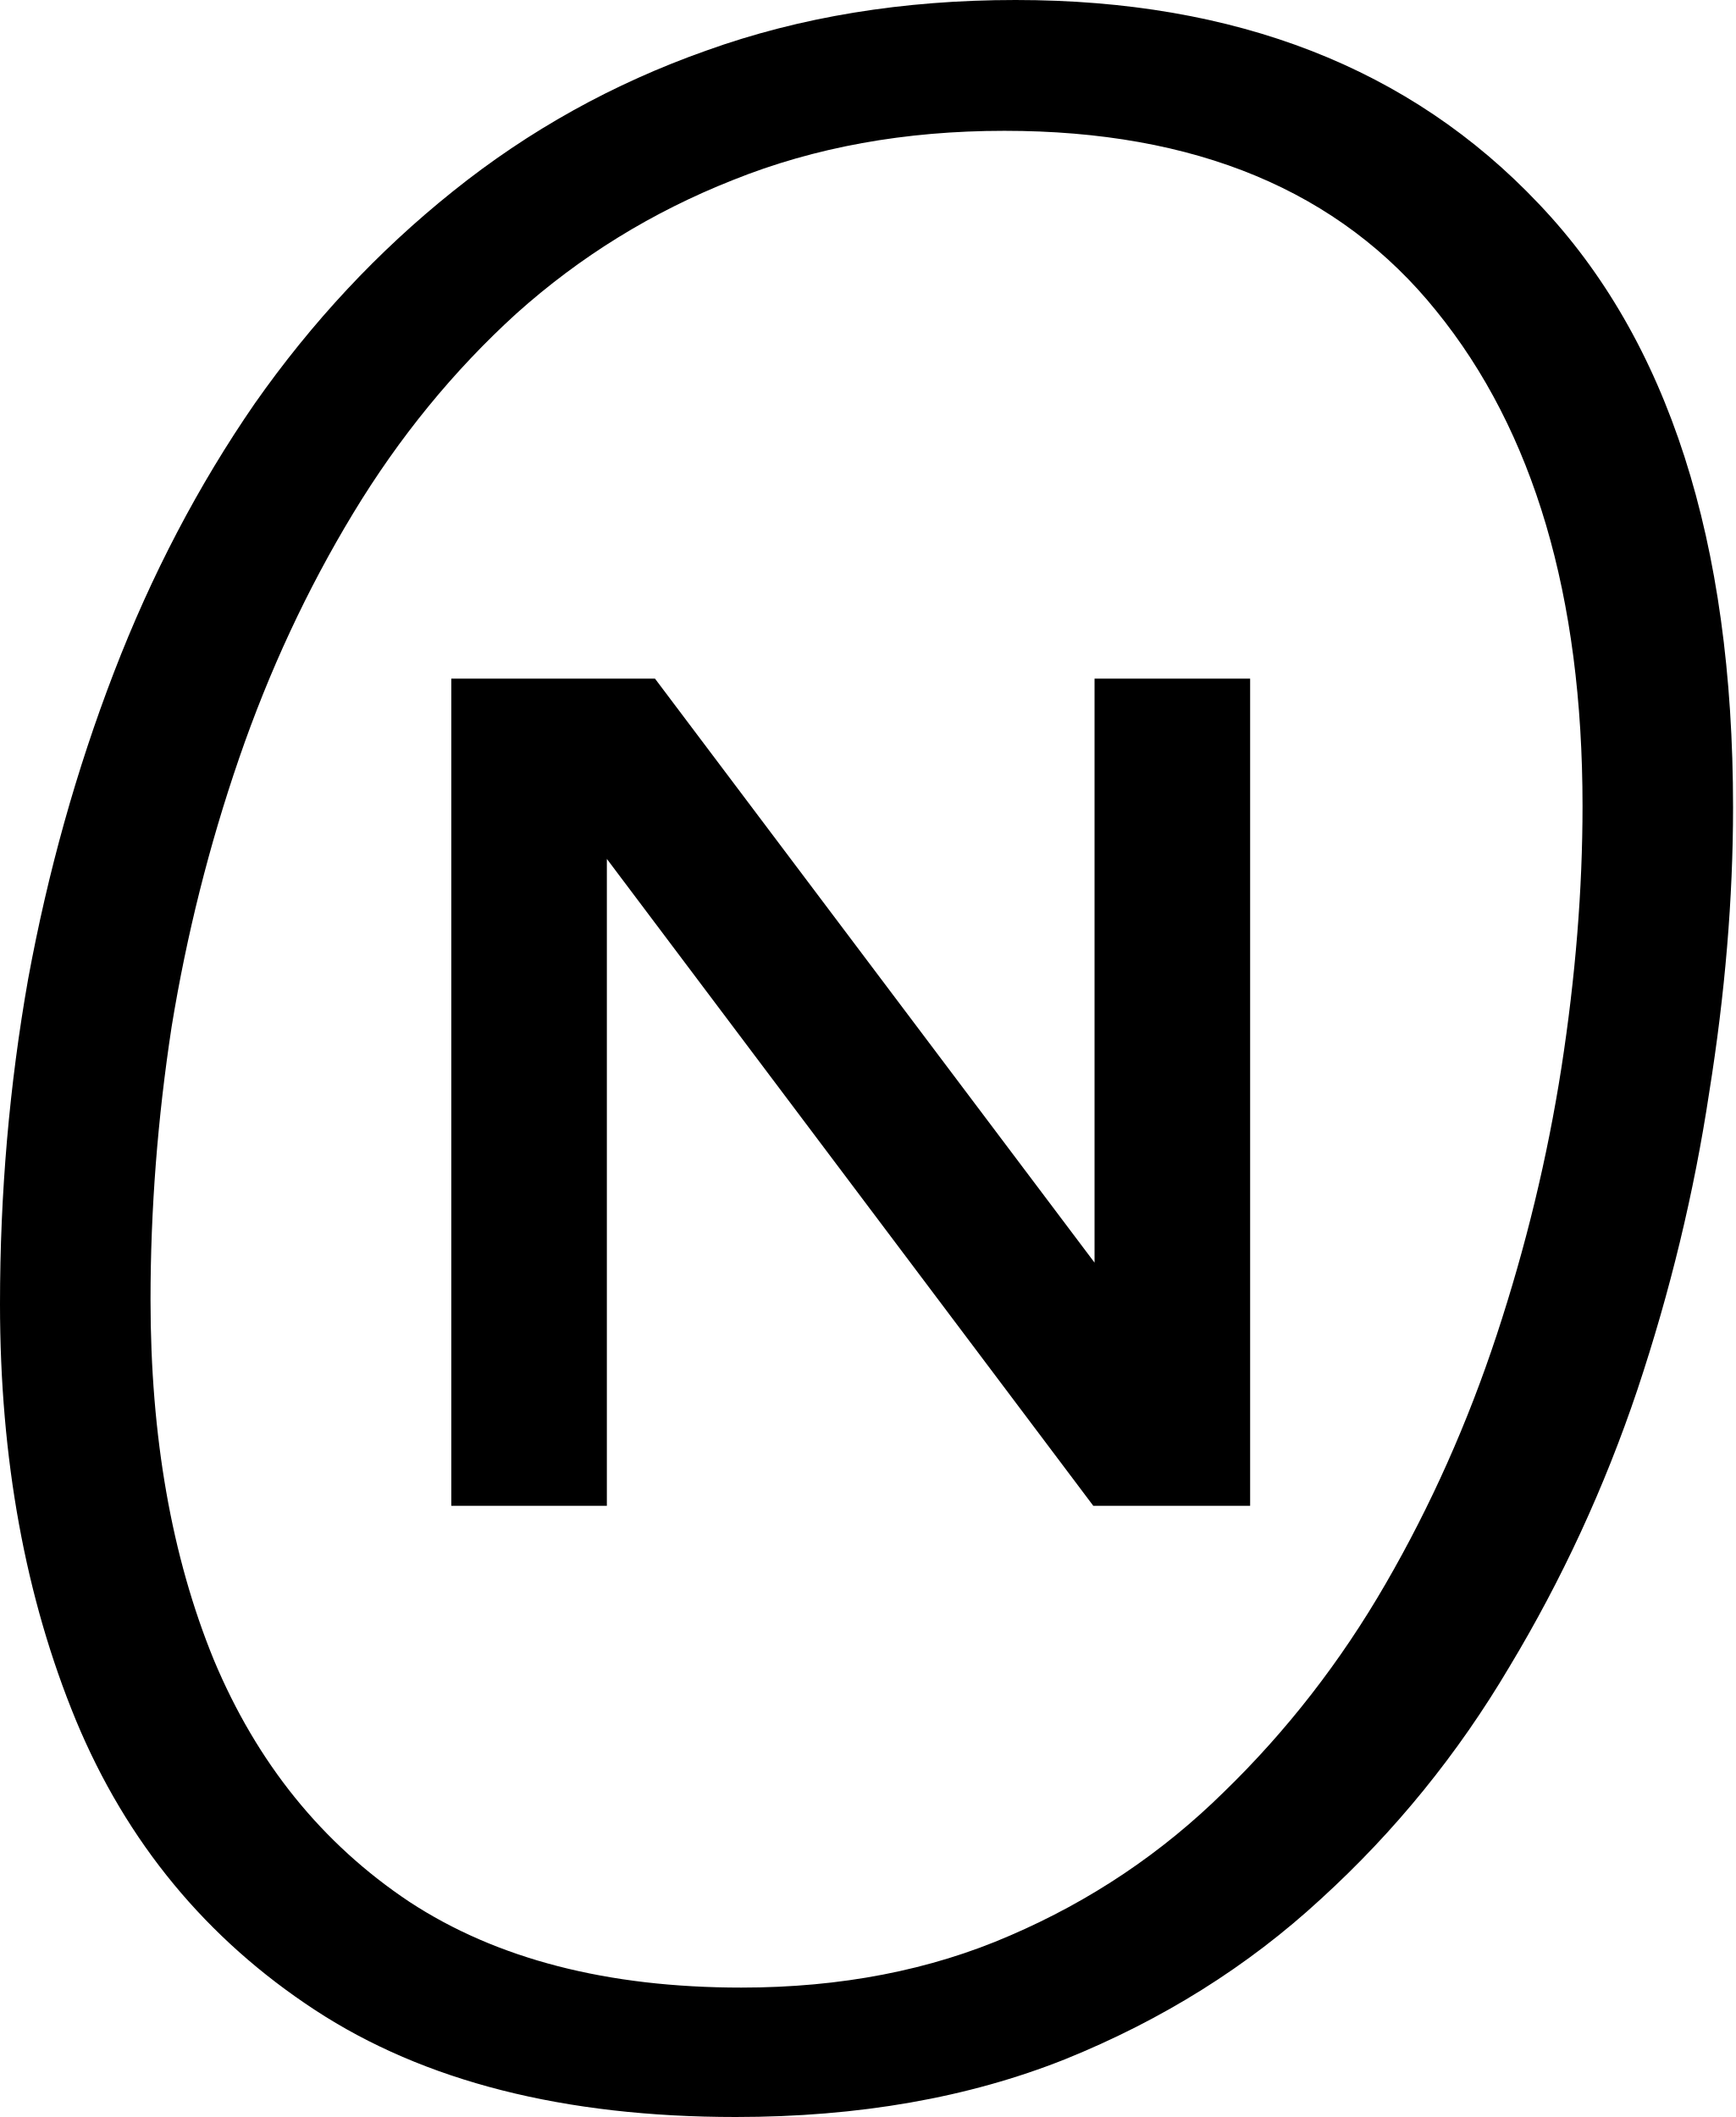
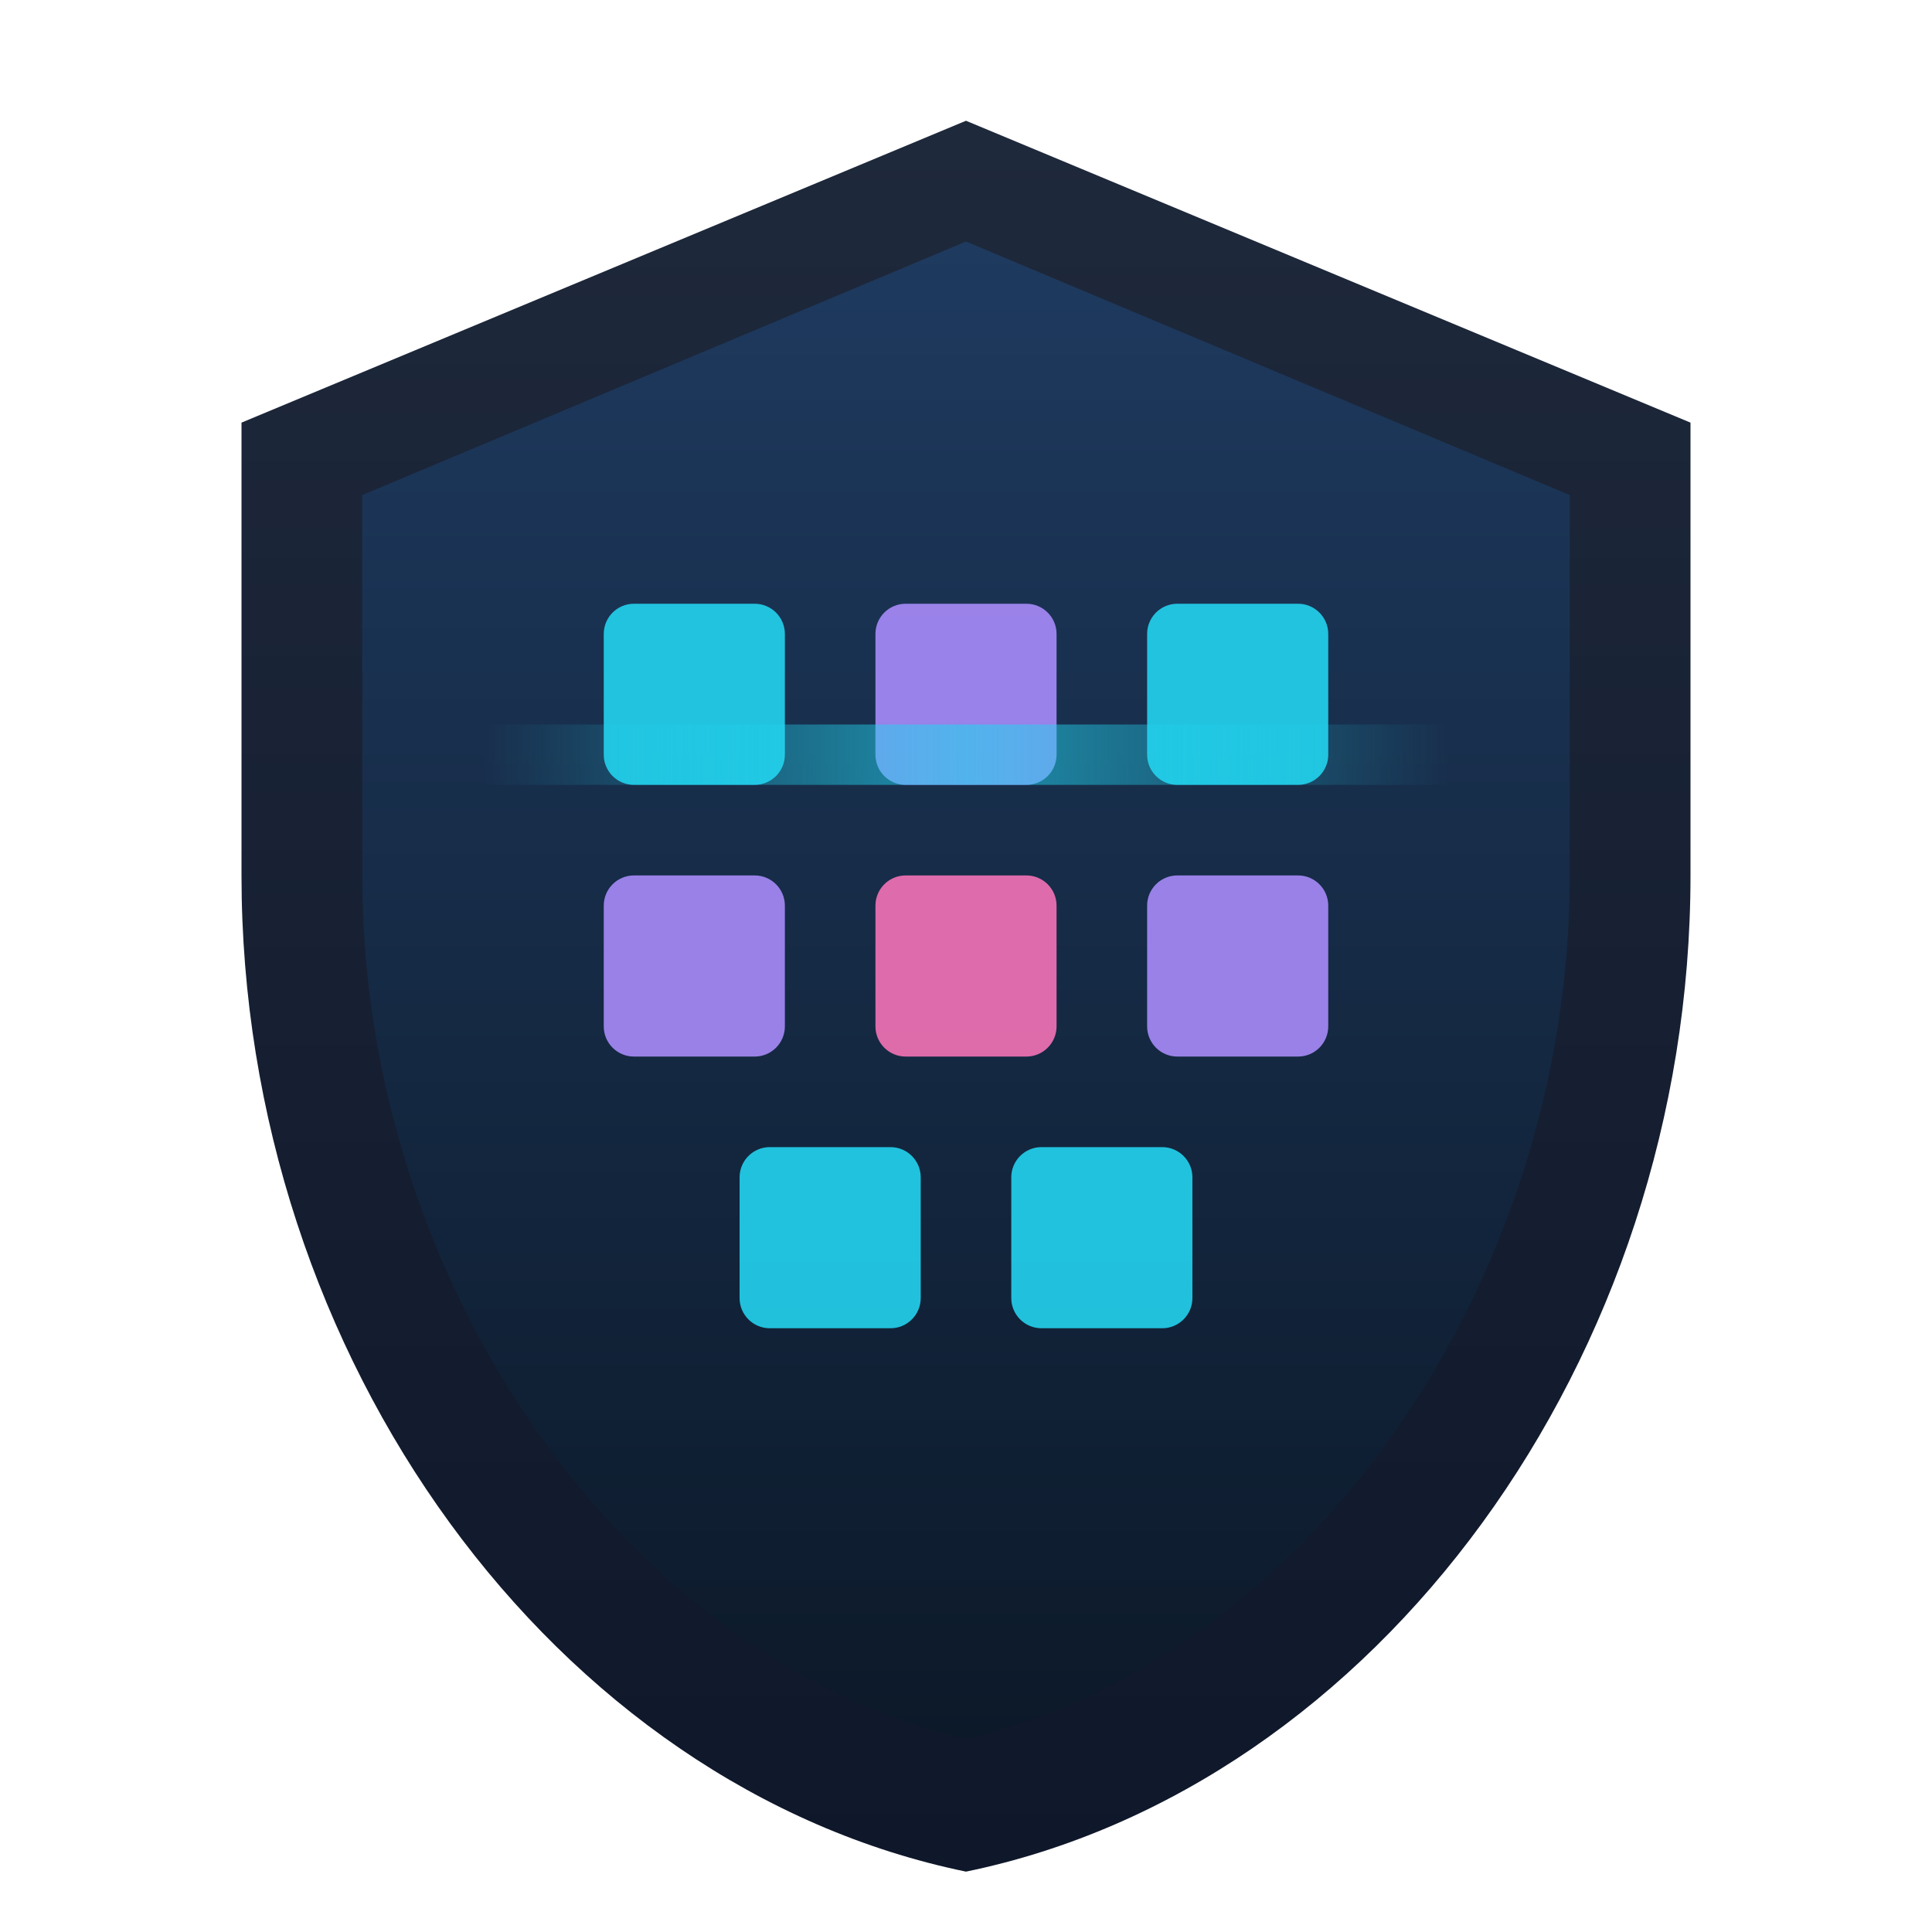
- <svg xmlns="http://www.w3.org/2000/svg" width="82" height="100" viewBox="0 0 82 100" fill="none">
-   <path d="M34.751 100C26.645 100 20.022 98.317 14.884 94.95C9.745 91.584 5.98 87.021 3.588 81.263C1.196 75.46 0 68.904 0 61.595C0 56.368 0.443 51.251 1.329 46.246C2.259 41.196 3.61 36.368 5.382 31.761C7.154 27.154 9.369 22.924 12.027 19.07C14.729 15.216 17.852 11.871 21.395 9.037C24.983 6.157 28.97 3.942 33.355 2.392C37.785 0.797 42.658 0 47.973 0C58.383 0 66.622 3.212 72.691 9.635C78.804 16.058 81.861 25.559 81.861 38.139C81.861 42.436 81.484 46.932 80.731 51.628C80.022 56.323 78.893 60.997 77.342 65.648C75.792 70.255 73.776 74.618 71.296 78.737C68.859 82.857 65.891 86.512 62.392 89.701C58.937 92.89 54.906 95.415 50.299 97.276C45.736 99.092 40.554 100 34.751 100ZM35.017 93.887C39.712 93.887 43.942 93.068 47.708 91.429C51.517 89.79 54.884 87.53 57.807 84.651C60.775 81.772 63.322 78.494 65.448 74.817C67.575 71.141 69.325 67.22 70.698 63.056C72.071 58.893 73.09 54.684 73.754 50.432C74.419 46.135 74.751 42.016 74.751 38.073C74.751 28.151 72.447 20.354 67.841 14.684C63.278 9.014 56.478 6.179 47.442 6.179C42.746 6.179 38.472 6.955 34.618 8.505C30.808 10.011 27.398 12.115 24.385 14.817C21.418 17.519 18.848 20.665 16.678 24.253C14.507 27.84 12.713 31.694 11.296 35.814C9.878 39.934 8.815 44.164 8.106 48.505C7.442 52.846 7.11 57.143 7.11 61.395C7.11 67.863 8.106 73.533 10.1 78.405C12.137 83.278 15.216 87.088 19.335 89.834C23.455 92.536 28.682 93.887 35.017 93.887Z" fill="black" />
-   <path d="M21.317 71.131V32.057H30.939L51.701 59.642V32.057H59.05V71.131H51.643L28.665 40.572V71.131H21.317Z" fill="black" />
+ <svg xmlns="http://www.w3.org/2000/svg" width="32" height="32" viewBox="0 0 32 32" fill="none">
+   <path d="M16 2L4 7V14.5C4 22.5 9.2 29.6 16 31C22.8 29.6 28 22.5 28 14.5V7L16 2Z" fill="url(#shield-gradient)" />
+   <path d="M16 4L6 8.2V14.5C6 21.3 10.4 27.5 16 28.8C21.6 27.5 26 21.3 26 14.5V8.2L16 4Z" fill="url(#inner-gradient)" />
+   <g opacity="0.9">
+     <rect x="10" y="10" width="3" height="3" rx="0.5" fill="#22d3ee" />
+     <rect x="14.5" y="10" width="3" height="3" rx="0.5" fill="#a78bfa" />
+     <rect x="19" y="10" width="3" height="3" rx="0.5" fill="#22d3ee" />
+     <rect x="10" y="14.5" width="3" height="3" rx="0.5" fill="#a78bfa" />
+     <rect x="14.5" y="14.5" width="3" height="3" rx="0.5" fill="#f472b6" />
+     <rect x="19" y="14.5" width="3" height="3" rx="0.5" fill="#a78bfa" />
+     <rect x="12.25" y="19" width="3" height="3" rx="0.5" fill="#22d3ee" />
+     <rect x="16.75" y="19" width="3" height="3" rx="0.5" fill="#22d3ee" />
+   </g>
+   <rect x="8" y="12" width="16" height="1" fill="url(#scan-line)" opacity="0.6" />
+   <defs>
+     <linearGradient id="shield-gradient" x1="16" y1="2" x2="16" y2="31" gradientUnits="userSpaceOnUse">
+       <stop offset="0" stop-color="#1e293b" />
+       <stop offset="1" stop-color="#0f172a" />
+     </linearGradient>
+     <linearGradient id="inner-gradient" x1="16" y1="4" x2="16" y2="28.8" gradientUnits="userSpaceOnUse">
+       <stop offset="0" stop-color="#1e3a5f" />
+       <stop offset="1" stop-color="#0c1929" />
+     </linearGradient>
+     <linearGradient id="scan-line" x1="8" y1="12" x2="24" y2="12" gradientUnits="userSpaceOnUse">
+       <stop offset="0" stop-color="#22d3ee" stop-opacity="0" />
+       <stop offset="0.5" stop-color="#22d3ee" stop-opacity="1" />
+       <stop offset="1" stop-color="#22d3ee" stop-opacity="0" />
+     </linearGradient>
+   </defs>
</svg>
